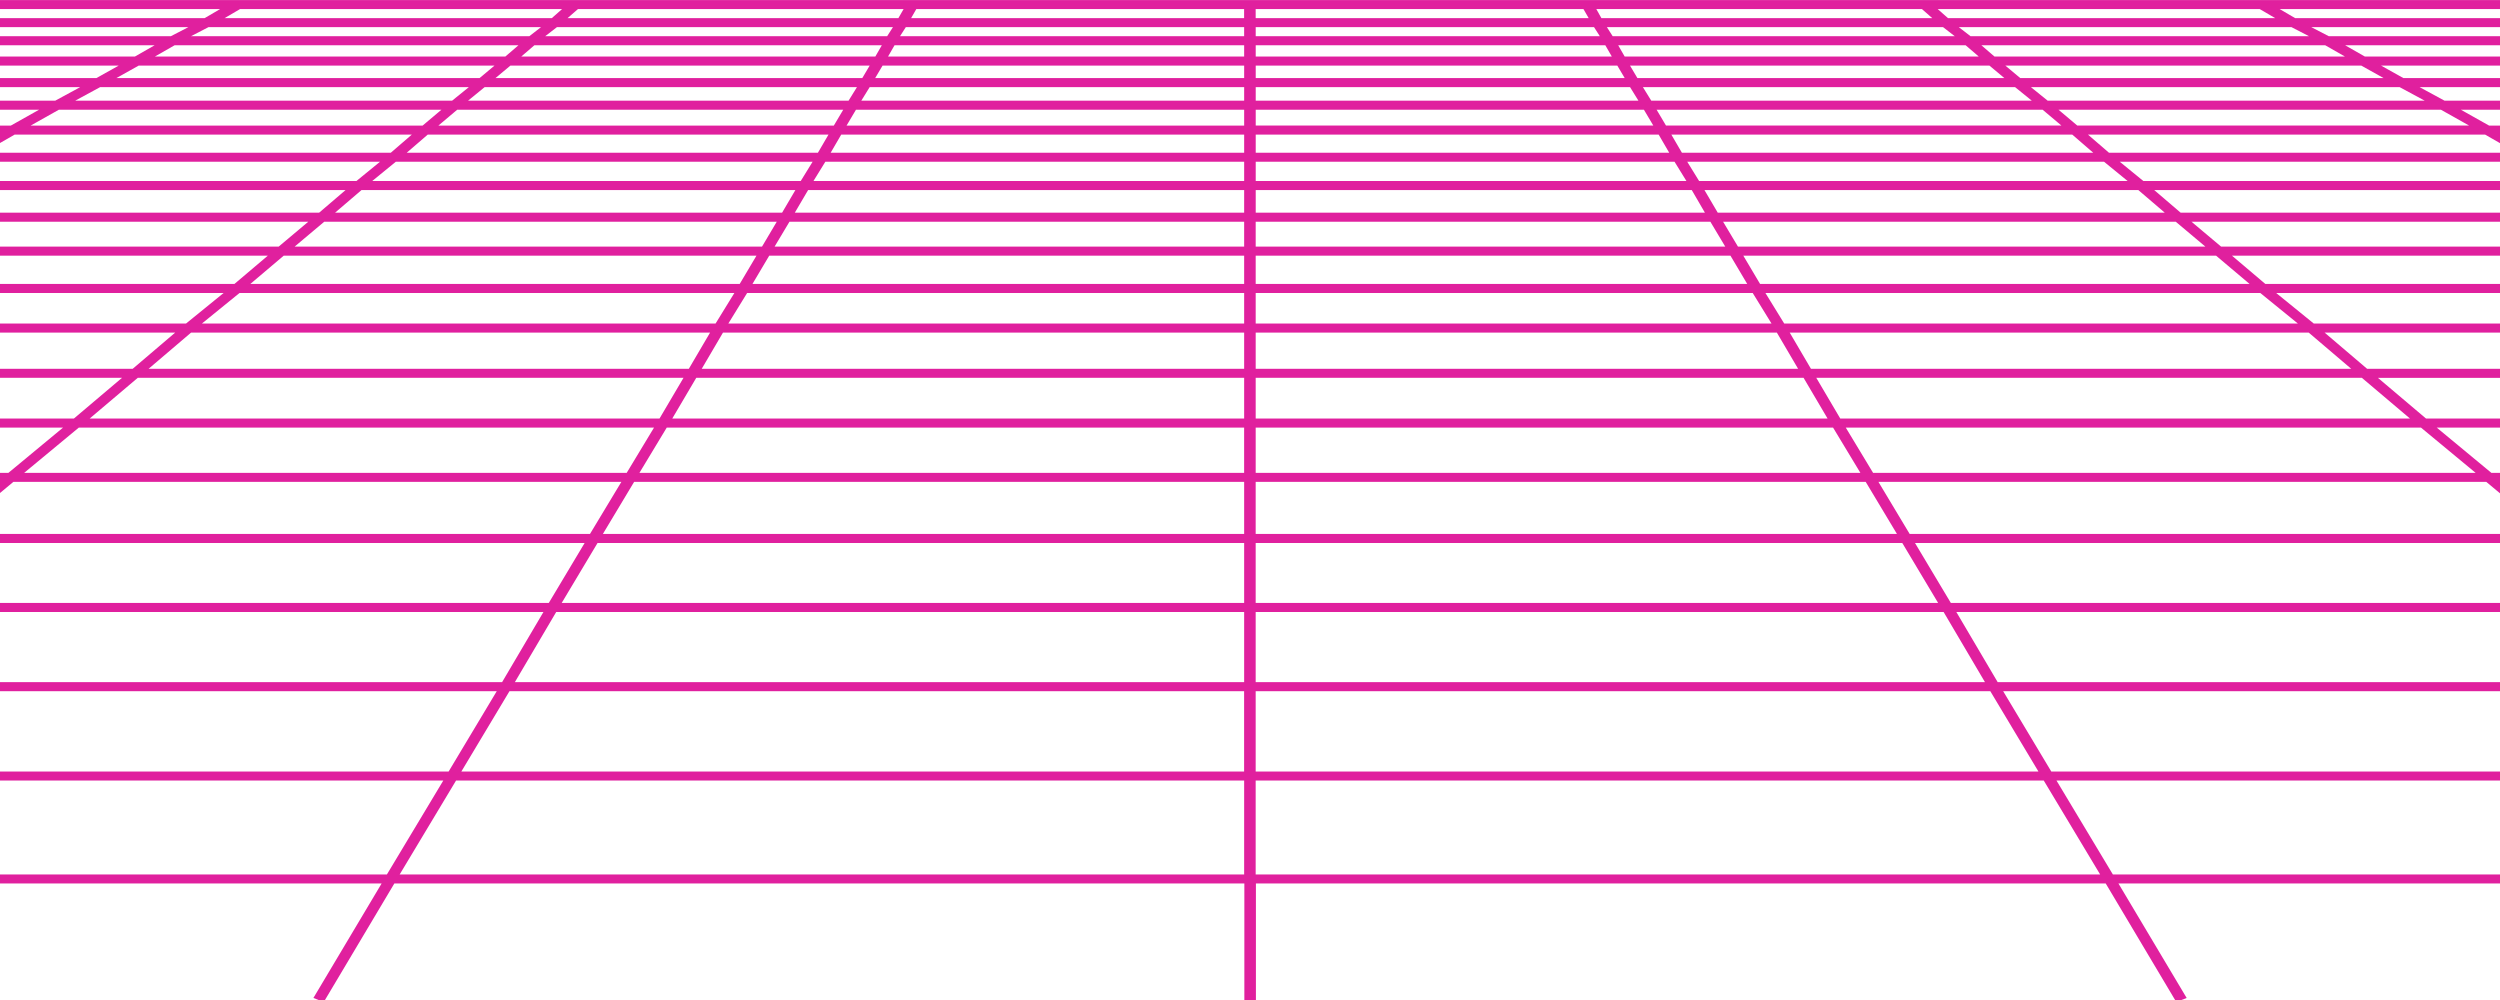
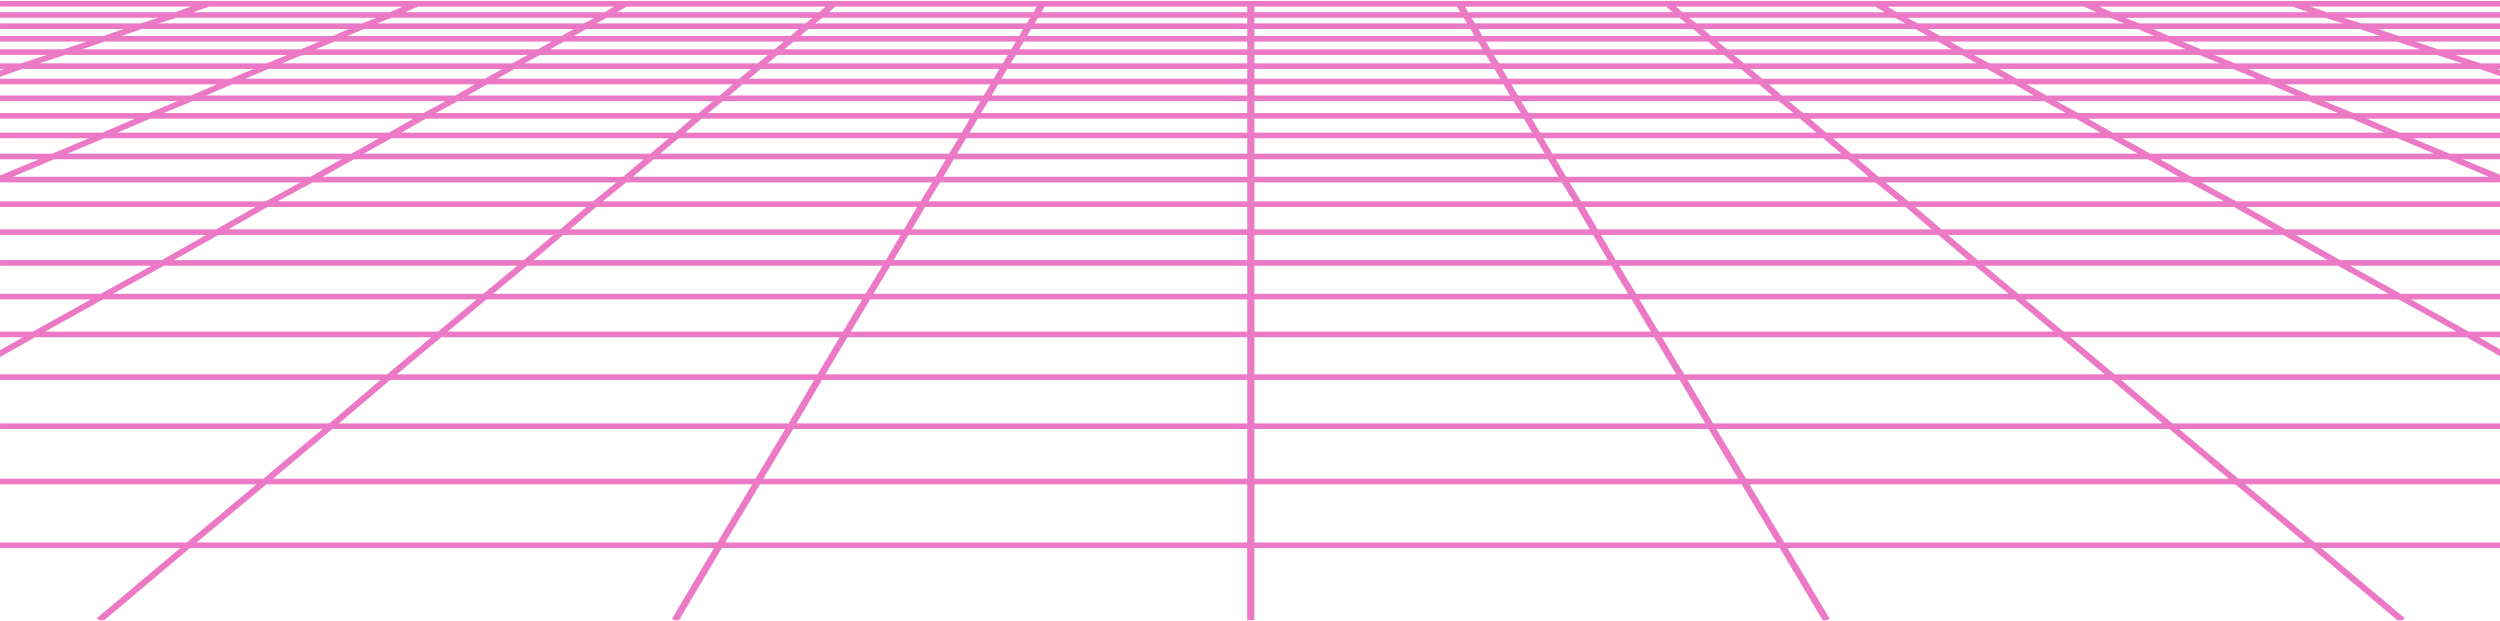
- <svg xmlns="http://www.w3.org/2000/svg" height="128" viewBox="0 0 320 128" width="320">
-   <path d="m149.475 1074.914-8.88-14.914h-.814l-.666.261 8.732 14.653h-108.517l-17.759-14.914h-1.017l-.536.405 17.297 14.509h-37.313v1.158h38.701l14.429 12.018h-53.13v1.158h54.499l12.302 10.281h-66.801v1.158h68.189l10.582 8.977h-78.77v1.158h80.139l9.176 7.674h-82.045l-7.27-4.098v1.419l4.717 2.679h-4.717v1.158h6.808l11.988 6.661h-18.795v1.158h20.867l10.508 5.792h-31.375v1.158h33.428l9.231 5.213h-42.659v1.158h44.75l8.158 4.633h-52.908v1.158h54.98l7.215 3.909h-62.195v1.433l8.047 3.345h-8.047v1.158h10.804l7.603 3.186h-18.407v1.158h21.182l6.771 2.896h-27.953v1.158h30.709l6.031 2.462h-36.74v1.158h39.515l5.383 2.317h-44.898v1.158h47.654l4.791 2.027h-47.784l-4.662-1.607v1.26l.906.348h-.906v1.158h4.366l5.346 1.738h-9.712v1.158h13.153l4.754 1.593h-17.907v1.158h21.367l4.218 1.448h-25.585v1.158h29.044l3.737 1.158h-32.781v1.158h36.259l3.311 1.158h-39.441l-.129-.014v.608.565h517.982v-.565-.608l-.129.014h-39.422l3.311-1.158h36.259v-1.158h-32.799l3.737-1.158h29.044v-1.158h-25.603l4.218-1.448h21.385v-1.158h-17.907l4.754-1.593h13.153v-1.158h-9.712l5.346-1.738h4.366v-1.158h-.906l.906-.348v-1.26l-4.662 1.607h-47.802l4.791-2.027h47.673v-1.158h-44.898l5.383-2.317h39.515v-1.158h-36.758l6.031-2.462h30.709v-1.158h-27.953l6.771-2.896h21.2v-1.158h-18.407l7.603-3.186h10.804v-1.158h-8.047l8.047-3.345v-1.433h-62.195l7.215-3.909h54.98v-1.158h-52.908l8.158-4.633h44.75v-1.158h-42.678l9.231-5.213h33.447v-1.158h-31.356l10.508-5.792h20.849v-1.158h-18.777l11.988-6.661h6.808v-1.158h-4.717l4.717-2.679v-1.419l-7.27 4.098h-82.045l9.176-7.674h80.121v-1.158h-78.77l10.582-8.977h68.189v-1.158h-66.801l12.302-10.281h54.499v-1.158h-53.112l14.429-12.018h38.682v-1.158h-37.313l17.297-14.509-.536-.405h-1.017l-17.759 14.914h-108.499l8.732-14.653-.666-.261h-.814l-8.88 14.914h-108.776v-14.914h-1.48v14.914zm108.776 1.158v12.018h-100.877l-7.215-12.018zm0 34.751v7.674h-82.766l-4.588-7.674zm-88.057-1.158-5.291-8.977h93.348v8.977zm88.057 9.991v6.661h-78.086l-3.996-6.661zm0 21.14v4.633h-66.709l-2.719-4.633zm-70.131-1.158-3.071-5.213h73.202v5.213zm70.131 6.95v3.909h-63.619l-2.405-3.909zm0 5.068v3.62h-60.789l-2.146-3.62zm0 4.778v3.186h-58.199l-1.905-3.186zm46.23 25.774h-44.75v-1.448h45.582zm2.479-1.448h45.323l-1.683 1.448h-44.472zm-94.291 0h45.582v1.448h-44.75zm-.795 1.448h-44.472l-1.683-1.448h45.323zm46.378-13.756v2.317h-51.576l-1.35-2.317zm-53.611-1.158-1.517-2.462h55.128v2.462zm53.611 4.633v2.027h-49.689l-1.202-2.027zm0 3.186v1.738h-47.932l-1.073-1.738zm0 2.896v1.593h-46.285l-.943-1.593zm1.48 1.593v-1.593h47.229l-.943 1.593zm0-2.751v-1.738h48.986l-1.073 1.738zm0-2.896v-2.027h50.892l-1.202 2.027zm0-3.186v-2.317h52.927l-1.35 2.317zm0-3.475v-2.462h55.128l-1.517 2.462zm0-3.62v-2.896h57.496l-1.683 2.896zm-1.48 0h-55.813l-1.702-2.896h57.514zm-59.827-4.054h-57.921l-3.792-3.186h59.827zm.684 1.158 1.702 2.896h-55.535l-3.385-2.896zm2.386 4.054 1.517 2.462h-53.352l-3.015-2.462zm2.201 3.62 1.35 2.317h-51.299l-2.682-2.317zm2.035 3.475 1.202 2.027h-49.412l-2.405-2.027zm1.887 3.186 1.073 1.738h-47.654l-2.127-1.738zm1.757 2.896.943 1.593h-45.989l-1.905-1.593zm-47.081 1.593h-45.545l-2.849-1.593h46.489zm1.387 1.158 1.683 1.448h-44.01l-2.534-1.448zm3.071 2.606 1.498 1.158h-42.567l-2.238-1.158zm2.035 0h43.769l.74 1.158h-43.011zm45.416 0h44.047v1.158h-43.307zm45.527 0h44.047l-.74 1.158h-43.307zm45.693 0h43.788l-1.498 1.158h-43.029zm45.804 0h43.325l-2.238 1.158h-42.585zm1.387-1.158 1.683-1.448h44.861l-2.534 1.448zm3.071-2.606 1.905-1.593h46.507l-2.849 1.593zm-2.035 0h-46.008l.943-1.593h46.97zm-44.361-2.751 1.073-1.738h48.709l-2.146 1.738zm1.757-2.896 1.202-2.027h50.614l-2.405 2.027zm1.887-3.186 1.35-2.317h52.649l-2.682 2.317zm2.035-3.475 1.517-2.462h54.851l-3.015 2.462zm2.201-3.62 1.702-2.896h57.218l-3.385 2.896zm2.386-4.054 1.905-3.186h59.827l-3.792 3.186zm-1.628 0h-58.199v-3.186h60.104zm-58.199-4.344v-3.62h62.916l-2.146 3.62zm0-4.778v-3.909h66.024l-2.405 3.909zm0-5.068v-4.633h69.428l-2.719 4.633zm0-5.792v-5.213h73.202l-3.071 5.213zm0-6.371v-5.792h77.401l-3.496 5.792zm-1.48 0h-73.905l-3.496-5.792h77.401zm-79.714-6.95h-77.827l-7.992-6.661h81.804zm.684 1.158 3.496 5.792h-73.627l-6.993-5.792zm4.199 6.95 3.071 5.213h-69.854l-6.16-5.213zm3.755 6.371 2.719 4.633h-66.431l-5.439-4.633zm3.422 5.792 2.405 3.909h-63.342l-4.81-3.909zm3.089 5.068 2.146 3.62h-60.511l-4.273-3.62zm-60.4 3.62h-60.049l-6.419-3.62h62.195zm1.387 1.158 3.792 3.186h-57.459l-5.698-3.186zm5.18 4.344 3.385 2.896h-55.073l-5.087-2.896zm4.773 4.054 3.015 2.462h-52.89l-4.532-2.462zm4.403 3.62 2.682 2.317h-50.836l-4.033-2.317zm4.07 3.475 2.405 2.027h-48.968l-3.607-2.027zm3.774 3.186 2.146 1.738h-47.192l-3.2-1.738zm-47.599 1.738h-46.637l-4.273-1.738h47.71zm2.072 1.158 2.849 1.593h-44.99l-3.811-1.593zm4.921 2.751 2.534 1.448h-43.455l-3.385-1.448zm4.606 2.606 2.238 1.158h-42.012l-2.997-1.158zm4.329 2.317 1.979 1.158h-40.662l-2.645-1.158zm2.553 0h41.883l1.313 1.158h-41.217zm43.899 0h42.345l.666 1.158h-41.679zm43.973 0h42.622v1.158h-41.957zm44.102 0h42.622l-.666 1.158h-41.957zm44.25 0h42.345l-1.313 1.158h-41.679zm44.361 0h41.883l-1.979 1.158h-41.217zm44.435 0h41.328l-2.645 1.158h-40.662zm2.072-1.158 2.238-1.158h42.77l-2.997 1.158zm4.329-2.317 2.534-1.448h44.306l-3.385 1.448zm4.606-2.606 2.849-1.593h45.952l-3.811 1.593zm4.921-2.751 3.2-1.738h47.71l-4.273 1.738zm-2.553 0h-47.192l2.146-1.738h48.265zm-43.658-2.896 2.405-2.027h50.152l-3.607 2.027zm3.774-3.186 2.682-2.317h52.187l-4.033 2.317zm4.07-3.475 3.015-2.462h54.388l-4.532 2.462zm4.403-3.62 3.385-2.896h56.774l-5.087 2.896zm4.773-4.054 3.792-3.186h59.364l-5.698 3.186zm5.18-4.344 4.273-3.62h62.195l-6.419 3.62zm-2.035 0h-60.511l2.146-3.62h62.657zm-57.681-4.778 2.405-3.909h65.747l-4.81 3.909zm3.108-5.068 2.719-4.633h69.151l-5.439 4.633zm3.404-5.792 3.071-5.213h72.924l-6.16 5.213zm3.774-6.371 3.496-5.792h77.124l-6.993 5.792zm4.181-6.95 3.996-6.661h81.804l-7.992 6.661zm-1.628 0h-78.086v-6.661h82.082zm-78.086-7.819v-7.674h87.354l-4.588 7.674zm0-8.833v-8.977h93.348l-5.291 8.977zm0-10.136v-10.281h100.192l-6.16 10.281zm-1.48 0h-94.032l-6.16-10.281h100.192zm-217.534-23.457h107.814l7.215 12.018h-100.599zm15.798 13.176h99.915l6.16 10.281h-93.773zm13.69 11.439h93.07l5.291 8.977h-87.779zm11.969 10.136h87.076l4.588 7.674h-82.507zm-72.832 8.833h81.36l7.992 6.661h-77.364zm14.059 7.819h76.68l6.993 5.792h-73.165zm12.58 6.95h72.48l6.16 5.213h-69.41zm11.303 6.371h68.707l5.439 4.633h-65.987zm10.23 5.792h65.303l4.81 3.909h-62.879zm-54.888 5.068h61.64l6.419 3.62h-59.512zm11.322 4.778h58.809l5.698 3.186h-56.904zm10.36 4.344h56.219l5.087 2.896h-54.536zm9.546 4.054h53.833l4.532 2.462h-52.335zm8.806 3.62h51.632l4.033 2.317h-50.3zm8.14 3.475h49.597l3.607 2.027h-48.413zm-42.678 3.186h47.099l4.273 1.738h-46.026zm8.806 2.896h45.342l3.811 1.593h-44.398zm8.214 2.751h43.695l3.385 1.448h-42.863zm7.677 2.606h42.16l2.997 1.158h-41.42zm7.196 2.317h40.717l2.645 1.158h-40.051zm434.642 1.158h-40.07l2.645-1.158h40.717zm6.771-2.317h-41.42l2.997-1.158h42.16zm7.196-2.317h-42.863l3.385-1.448h43.695zm7.677-2.606h-44.398l3.811-1.593h45.342zm13.56-4.489-5.346 1.738h-46.026l4.273-1.738zm-47.469-1.158h-48.394l3.607-2.027h49.597zm7.566-3.186h-50.281l4.033-2.317h51.632zm8.14-3.475h-52.335l4.532-2.462h53.833zm8.806-3.62h-54.518l5.087-2.896h56.219zm9.527-4.054h-56.904l5.698-3.186h58.809zm18.925-7.964-8.547 3.62h-59.494l6.419-3.62zm-62.121-1.158h-62.879l4.81-3.909h65.303zm9.305-5.068h-65.987l5.439-4.633h68.707zm10.23-5.792h-69.391l6.16-5.213h72.48zm11.303-6.371h-73.165l6.993-5.792h76.661zm24.567-13.611-11.988 6.661h-77.364l7.992-6.661zm-82.008-1.158h-82.507l4.588-7.674h87.076zm10.563-8.833h-87.779l5.291-8.977h93.07zm11.969-10.136h-93.755l6.16-10.281h99.915zm28.1-23.457-14.429 12.018h-100.599l7.215-12.018zm-109.442 0-7.215 12.018h-100.877v-12.018z" fill="#e0209e" transform="matrix(1 0 0 -1 -99 1188)" />
+ <svg xmlns="http://www.w3.org/2000/svg" height="357" viewBox="0 0 1439 357" width="1439">
+   <path d="m1025.421 1455.469 24.685 41.531h2.263l1.851-.726-24.273-40.805h301.618l49.37 41.531h2.828l1.491-1.129-48.084-40.402h103.779v-3.226h-107.585l-40.113-33.467h147.698v-3.226h-151.503l-34.199-28.628h185.702v-3.226h-189.559l-29.416-24.999h218.975v-3.226h-222.781l-25.508-21.37h228.078l20.211 11.411v-3.951l-13.114-7.459h13.114v-3.226h-18.925l-33.325-18.548h52.25v-3.226h-58.009l-29.21-16.129h87.22v-3.226h-92.928l-25.662-14.516h118.59v-3.226h-124.401l-22.679-12.903h147.08v-3.226h-152.84l-20.056-10.887h172.897v-3.992l-22.371-9.314h22.371v-3.226h-30.033l-21.136-8.871h51.17v-3.226h-58.884l-18.822-8.064h77.706v-3.226h-85.368l-16.765-6.855h102.133v-3.226h-109.847l-14.965-6.451h124.813v-3.226h-132.475l-13.32-5.645h132.887l12.96 4.476v-3.508l-2.52-.968h2.52v-3.226h-12.137l-14.862-4.839h26.999v-3.226h-36.564l-13.217-4.435h49.781v-3.226h-59.398l-11.725-4.032h71.072v-3.226h-80.74l-10.388-3.226h91.128v-3.226h-100.796l-9.205-3.226h109.59l.36.04v-1.694-1.573h-1439.897v1.573 1.694l.36-.04h109.59l-9.205 3.226h-100.745v3.226h91.18l-10.388 3.226h-80.791v3.226h71.175l-11.725 4.032h-59.449v3.226h49.781l-13.217 4.435h-36.564v3.226h26.999l-14.862 4.839h-12.137v3.226h2.52l-2.52.968v3.508l12.96-4.476h132.887l-13.32 5.645h-132.527v3.226h124.813l-14.965 6.451h-109.848v3.226h102.185l-16.765 6.855h-85.42v3.226h77.706l-18.822 8.064h-58.884v3.226h51.17l-21.136 8.871h-30.033v3.226h22.371l-22.371 9.314v3.992h172.897l-20.056 10.887h-152.84v3.226h147.08l-22.679 12.903h-124.401v3.226h118.641l-25.662 14.516h-92.98v3.226h87.168l-29.21 16.129h-57.958v3.226h52.198l-33.325 18.548h-18.874v3.226h13.114l-13.114 7.459v3.951l20.211-11.411h228.078l-25.508 21.37h-222.781v3.226h218.975l-29.416 24.999h-189.559v3.226h185.702l-34.199 28.628h-151.503v3.226h147.646l-40.113 33.467h-107.533v3.226h103.728l-48.084 40.402 1.491 1.129h2.828l49.37-41.531h301.618l-24.273 40.805 1.851.726h2.263l24.685-41.531h302.389v41.531h4.114v-41.531zm-302.389-3.226v-33.467h280.43l20.056 33.467zm0-96.771v-21.37h230.083l12.754 21.37zm244.791 3.226 14.708 24.999h-259.499v-24.999zm-244.791-27.822v-18.548h217.072l11.108 18.548zm0-58.869v-12.903h185.445l7.56 12.903zm194.959 3.226 8.537 14.516h-203.496v-14.516zm-194.959-19.354v-10.887h176.857l6.685 10.887zm0-14.113v-10.08h168.988l5.966 10.08zm0-13.306v-8.871h161.789l5.297 8.871zm-128.515-71.772h124.401v4.032h-126.715zm-6.891 4.032h-125.996l4.68-4.032h123.63zm262.122 0h-126.715v-4.032h124.401zm2.211-4.032h123.63l4.68 4.032h-125.996zm-128.927 38.305v-6.451h143.378l3.754 6.451zm149.035 3.226 4.217 6.855h-153.252v-6.855zm-149.035-12.903v-5.645h138.132l3.343 5.645zm0-8.871v-4.839h133.247l2.983 4.839zm0-8.064v-4.435h128.67l2.623 4.435zm-4.114-4.435v4.435h-131.292l2.623-4.435zm0 7.661v4.839h-136.178l2.983-4.839zm0 8.064v5.645h-141.475l3.343-5.645zm0 8.871v6.451h-147.132l3.754-6.451zm0 9.677v6.855h-153.252l4.217-6.855zm0 10.08v8.064h-159.834l4.68-8.064zm4.114 0h155.154l4.68 8.064h-159.834zm166.314 11.29h161.017l10.542 8.871h-166.314zm-1.903-3.226-4.731-8.064h154.383l9.411 8.064zm-6.634-11.29-4.217-6.855h148.315l8.383 6.855zm-6.12-10.08-3.754-6.451h142.606l7.457 6.451zm-5.657-9.677-3.343-5.645h137.361l6.685 5.645zm-5.246-8.871-2.983-4.839h132.475l5.966 4.839zm-4.886-8.064-2.623-4.435h127.898l5.297 4.435zm130.881-4.435h126.613l7.92 4.435h-129.235zm-3.857-3.226-4.68-4.032h122.344l7.045 4.032zm-8.537-7.258-4.166-3.226h118.384l6.223 3.226zm-5.657 0h-121.676l-2.057-3.226h119.619zm-126.253 0h-122.447v-3.226h120.39zm-126.561 0h-122.447l2.057-3.226h120.39zm-127.024 0h-121.676l4.166-3.226h119.619zm-127.333 0h-120.441l6.223-3.226h118.384zm-3.857 3.226-4.68 4.032h-124.71l7.045-4.032zm-8.537 7.258-5.297 4.435h-129.235l7.92-4.435zm5.657 0h127.898l-2.623 4.435h-130.572zm123.321 7.661-2.983 4.839h-135.407l5.966-4.839zm-4.886 8.064-3.343 5.645h-140.704l6.685-5.645zm-5.246 8.871-3.754 6.451h-146.36l7.457-6.451zm-5.657 9.677-4.217 6.855h-152.48l8.383-6.855zm-6.12 10.08-4.68 8.064h-159.114l9.411-8.064zm-6.634 11.29-5.297 8.871h-166.314l10.542-8.871zm4.526 0h161.789v8.871h-167.085zm161.789 12.096v10.08h-174.902l5.966-10.08zm0 13.306v10.887h-183.542l6.685-10.887zm0 14.113v12.903h-193.005l7.56-12.903zm0 16.129v14.516h-203.496l8.537-14.516zm0 17.741v16.129h-215.169l9.72-16.129zm4.114 0h205.398l9.72 16.129h-215.118zm221.598 19.354h216.301l22.216 18.548h-227.409zm-1.903-3.226-9.72-16.129h204.678l19.439 16.129zm-11.674-19.354-8.537-14.516h194.187l17.125 14.516zm-10.44-17.741-7.56-12.903h184.725l15.119 12.903zm-9.514-16.129-6.685-10.887h176.085l13.371 10.887zm-8.588-14.113-5.966-10.08h168.217l11.88 10.08zm167.908-10.08h166.931l17.845 10.08h-172.897zm-3.857-3.226-10.542-8.871h159.731l15.839 8.871zm-14.399-12.096-9.411-8.064h153.149l14.142 8.064zm-13.268-11.29-8.383-6.855h147.029l12.6 6.855zm-12.24-10.08-7.457-6.451h141.321l11.211 6.451zm-11.314-9.677-6.685-5.645h136.075l10.028 5.645zm-10.491-8.871-5.965-4.839h131.19l8.897 4.839zm132.321-4.839h129.647l11.88 4.839h-132.63zm-5.76-3.226-7.92-4.435h125.07l10.594 4.435zm-13.68-7.661-7.045-4.032h120.801l9.411 4.032zm-12.805-7.258-6.223-3.226h116.79l8.331 3.226zm-12.034-6.451-5.503-3.226h113.036l7.354 3.226zm-7.097 0h-116.43l-3.651-3.226h114.579zm-122.036 0h-117.716l-1.851-3.226h115.864zm-122.241 0h-118.487v-3.226h116.636zm-122.601 0h-118.487l1.851-3.226h116.636zm-123.013 0h-117.716l3.651-3.226h115.864zm-123.321 0h-116.43l5.503-3.226h114.579zm-123.527 0h-114.887l7.354-3.226h113.036zm-5.76 3.226-6.223 3.226h-118.95l8.331-3.226zm-12.034 6.451-7.045 4.032h-123.167l9.411-4.032zm-12.805 7.258-7.92 4.435h-127.744l10.594-4.435zm-13.68 7.661-8.897 4.839h-132.63l11.88-4.839zm7.097 0h131.19l-5.966 4.839h-134.172zm121.367 8.064-6.685 5.645h-139.366l10.028-5.645zm-10.491 8.871-7.457 6.451h-145.126l11.211-6.451zm-11.314 9.677-8.383 6.855h-151.195l12.6-6.855zm-12.24 10.08-9.411 8.064h-157.829l14.142-8.064zm-13.268 11.29-10.542 8.871h-165.028l15.839-8.871zm-14.399 12.096-11.88 10.08h-172.897l17.845-10.08zm5.657 0h168.217l-5.966 10.08h-174.131zm160.349 13.306-6.685 10.887h-182.822l13.371-10.887zm-8.64 14.113-7.56 12.903h-192.233l15.119-12.903zm-9.463 16.129-8.537 14.516h-202.776l17.125-14.516zm-10.491 17.741-9.72 16.129h-214.398l19.439-16.129zm-11.622 19.354-11.108 18.548h-227.46l22.216-18.548zm4.526 0h217.072v18.548h-228.18zm217.072 21.774v21.37h-242.837l12.754-21.37zm0 24.596v24.999h-259.499l14.708-24.999zm0 28.225v28.628h-278.527l17.125-28.628zm4.114 0h261.402l17.125 28.628h-278.527zm604.727 65.321h-299.715l-20.056-33.467h279.659zm-43.918-36.693h-277.756l-17.125-28.628h260.682zm-38.056-31.854h-258.728l-14.708-24.999h244.02zm-33.273-28.225h-242.117l-12.754-21.37h229.363zm202.467-24.596h-226.175l-22.216-18.548h215.067zm-39.084-21.774h-213.164l-19.439-16.129h203.393zm-34.97-19.354h-201.49l-17.125-14.516h192.902zm-31.422-17.741h-190.999l-15.119-12.903h183.439zm-28.439-16.129h-181.536l-13.371-10.887h174.799zm152.583-14.113h-171.354l-17.845-10.08h165.388zm-31.473-13.306h-163.486l-15.839-8.871h158.189zm-28.799-12.096h-156.286l-14.142-8.064h151.606zm-26.536-11.29h-149.652l-12.6-6.855h145.486zm-24.479-10.08h-143.532l-11.211-6.451h139.778zm-22.628-9.677h-137.875l-10.028-5.645h134.532zm118.641-8.871h-130.932l-11.88-4.839h127.95zm-24.479-8.064h-126.047l-10.594-4.435h123.424zm-22.833-7.661h-121.47l-9.411-4.032h119.156zm-21.342-7.258h-117.202l-8.331-3.226h115.144zm-20.005-6.451h-113.19l-7.354-3.226h111.39zm-1208.271-3.226h111.39l-7.354 3.226h-113.242zm-18.822 6.451h115.144l-8.331 3.226h-117.202zm-20.005 6.451h119.156l-9.411 4.032h-121.47zm-21.342 7.258h123.424l-10.594 4.435h-126.047zm-37.696 12.5 14.862-4.839h127.95l-11.88 4.839zm131.961 3.226h134.532l-10.028 5.645h-137.824zm-21.034 8.871h139.778l-11.211 6.451h-143.481zm-22.628 9.677h145.486l-12.6 6.855h-149.652zm-24.479 10.08h151.555l-14.142 8.064h-156.234zm-26.485 11.29h158.189l-15.839 8.871h-163.486zm-52.61 22.177 23.759-10.08h165.388l-17.845 10.08zm172.691 3.226h174.799l-13.371 10.887h-181.536zm-25.868 14.113h183.439l-15.119 12.903h-190.999zm-28.439 16.129h192.902l-17.125 14.516h-201.439zm-31.422 17.741h203.393l-19.439 16.129h-213.164zm-68.295 37.902 33.325-18.548h215.067l-22.216 18.548zm227.975 3.226h229.363l-12.754 21.37h-242.117zm-29.365 24.596h244.02l-14.708 24.999h-258.728zm-33.273 28.225h260.631l-17.125 28.628h-277.704zm-78.117 65.321 40.113-33.467h279.659l-20.056 33.467zm304.241 0 20.056-33.467h280.43v33.467z" fill="#e0209e" opacity=".598" transform="translate(-1 -1140)" />
</svg>
